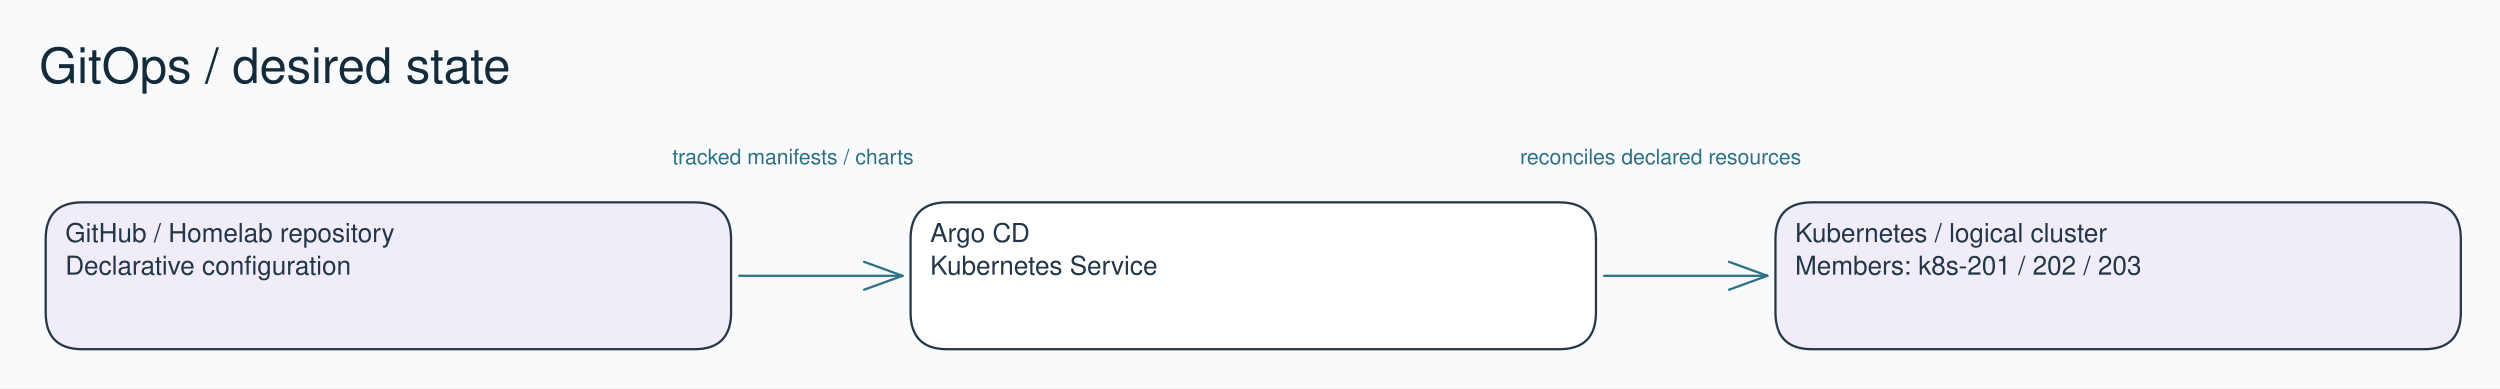
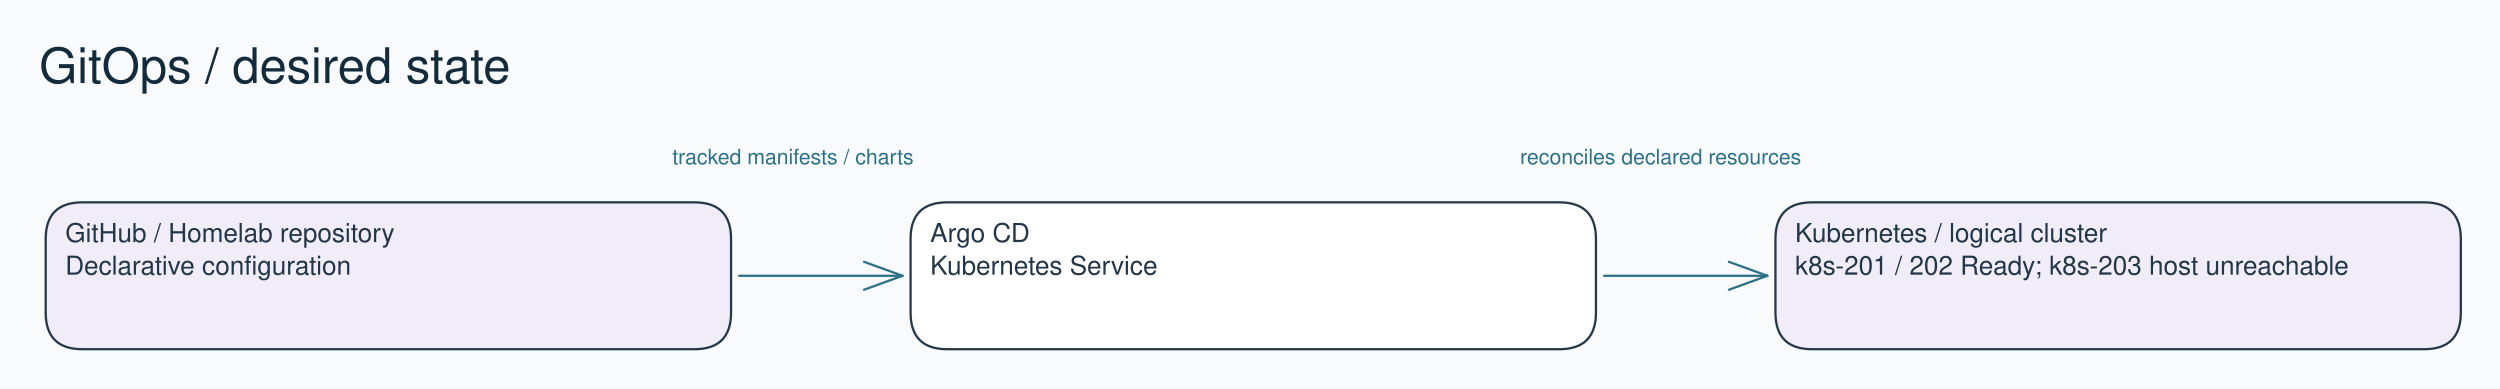
<svg xmlns="http://www.w3.org/2000/svg" version="1.1" viewBox="0 0 1532 238" width="1532" height="238">
  <defs>
    <style class="style-fonts">
      </style>
  </defs>
  <rect x="0" y="0" width="1532" height="238" fill="#f8fafc" />
  <g transform="translate(24 24) rotate(0 191.4 18.75)">
    <text x="0" y="26.851" font-family="Helvetica, sans-serif, Segoe UI Emoji" font-size="30px" fill="#142b3c" text-anchor="start" style="white-space: pre;" direction="ltr" dominant-baseline="alphabetic">GitOps / desired state</text>
  </g>
  <g stroke-linecap="round" transform="translate(28 124) rotate(0 210 45)">
    <path d="M22.5 0 C134.39 0, 246.29 0, 397.5 0 C412.5 0, 420 7.5, 420 22.5 C420 40.47, 420 58.44, 420 67.5 C420 82.5, 412.5 90, 397.5 90 C319.27 90, 241.05 90, 22.5 90 C7.5 90, 0 82.5, 0 67.5 C0 53.5, 0 39.51, 0 22.5 C0 7.5, 7.5 0, 22.5 0" stroke="none" stroke-width="0" fill="#f0edf9" />
    <path d="M22.5 0 C119.41 0, 216.32 0, 397.5 0 M22.5 0 C157.36 0, 292.23 0, 397.5 0 M397.5 0 C412.5 0, 420 7.5, 420 22.5 M397.5 0 C412.5 0, 420 7.5, 420 22.5 M420 22.5 C420 33.41, 420 44.32, 420 67.5 M420 22.5 C420 33.25, 420 43.99, 420 67.5 M420 67.5 C420 82.5, 412.5 90, 397.5 90 M420 67.5 C420 82.5, 412.5 90, 397.5 90 M397.5 90 C298.56 90, 199.63 90, 22.5 90 M397.5 90 C253.05 90, 108.6 90, 22.5 90 M22.5 90 C7.5 90, 0 82.5, 0 67.5 M22.5 90 C7.5 90, 0 82.5, 0 67.5 M0 67.5 C0 54.58, 0 41.66, 0 22.5 M0 67.5 C0 56.94, 0 46.39, 0 22.5 M0 22.5 C0 7.5, 7.5 0, 22.5 0 M0 22.5 C0 7.5, 7.5 0, 22.5 0" stroke="#263848" stroke-width="1.4" fill="none" />
  </g>
  <g transform="translate(40 134) rotate(0 198 35)">
    <text x="0" y="14.32" font-family="Helvetica, sans-serif, Segoe UI Emoji" font-size="16px" fill="#233647" text-anchor="start" style="white-space: pre;" direction="ltr" dominant-baseline="alphabetic">GitHub / Homelab repository</text>
    <text x="0" y="34.32" font-family="Helvetica, sans-serif, Segoe UI Emoji" font-size="16px" fill="#233647" text-anchor="start" style="white-space: pre;" direction="ltr" dominant-baseline="alphabetic">Declarative configuration</text>
  </g>
  <g stroke-linecap="round" transform="translate(558 124) rotate(0 210 45)">
    <path d="M22.5 0 C149.38 0, 276.26 0, 397.5 0 C412.5 0, 420 7.5, 420 22.5 C420 33.75, 420 45.01, 420 67.5 C420 82.5, 412.5 90, 397.5 90 C292.71 90, 187.92 90, 22.5 90 C7.5 90, 0 82.5, 0 67.5 C0 49.61, 0 31.72, 0 22.5 C0 7.5, 7.5 0, 22.5 0" stroke="none" stroke-width="0" fill="#ffffff" />
    <path d="M22.5 0 C119.41 0, 216.32 0, 397.5 0 M22.5 0 C136.36 0, 250.22 0, 397.5 0 M397.5 0 C412.5 0, 420 7.5, 420 22.5 M397.5 0 C412.5 0, 420 7.5, 420 22.5 M420 22.5 C420 34.99, 420 47.47, 420 67.5 M420 22.5 C420 32.3, 420 42.11, 420 67.5 M420 67.5 C420 82.5, 412.5 90, 397.5 90 M420 67.5 C420 82.5, 412.5 90, 397.5 90 M397.5 90 C286.81 90, 176.12 90, 22.5 90 M397.5 90 C316.19 90, 234.87 90, 22.5 90 M22.5 90 C7.5 90, 0 82.5, 0 67.5 M22.5 90 C7.5 90, 0 82.5, 0 67.5 M0 67.5 C0 55.77, 0 44.04, 0 22.5 M0 67.5 C0 50.07, 0 32.63, 0 22.5 M0 22.5 C0 7.5, 7.5 0, 22.5 0 M0 22.5 C0 7.5, 7.5 0, 22.5 0" stroke="#263848" stroke-width="1.4" fill="none" />
  </g>
  <g transform="translate(570 134) rotate(0 198 35)">
    <text x="0" y="14.32" font-family="Helvetica, sans-serif, Segoe UI Emoji" font-size="16px" fill="#233647" text-anchor="start" style="white-space: pre;" direction="ltr" dominant-baseline="alphabetic">Argo CD</text>
    <text x="0" y="34.32" font-family="Helvetica, sans-serif, Segoe UI Emoji" font-size="16px" fill="#233647" text-anchor="start" style="white-space: pre;" direction="ltr" dominant-baseline="alphabetic">Kubernetes Service</text>
  </g>
  <g stroke-linecap="round">
    <g transform="translate(453 169) rotate(0 50 0)">
      <path d="M0 0 C25.84 0, 51.69 0, 100 0 M0 0 C24.76 0, 49.52 0, 100 0" stroke="#2c7185" stroke-width="1.4" fill="none" />
    </g>
    <g transform="translate(453 169) rotate(0 50 0)">
      <path d="M76.51 8.55 C82.58 6.34, 88.65 4.13, 100 0 M76.51 8.55 C82.32 6.43, 88.14 4.32, 100 0" stroke="#2c7185" stroke-width="1.4" fill="none" />
    </g>
    <g transform="translate(453 169) rotate(0 50 0)">
      <path d="M76.51 -8.55 C82.58 -6.34, 88.65 -4.13, 100 0 M76.51 -8.55 C82.32 -6.43, 88.14 -4.32, 100 0" stroke="#2c7185" stroke-width="1.4" fill="none" />
    </g>
  </g>
  <mask />
  <g transform="translate(412 89) rotate(0 98.02 8.125)">
    <text x="0" y="11.635" font-family="Helvetica, sans-serif, Segoe UI Emoji" font-size="13px" fill="#2c7185" text-anchor="start" style="white-space: pre;" direction="ltr" dominant-baseline="alphabetic">tracked manifests / charts</text>
  </g>
  <g stroke-linecap="round" transform="translate(1088 124) rotate(0 210 45)">
    <path d="M22.5 0 C104.36 0, 186.22 0, 397.5 0 C412.5 0, 420 7.5, 420 22.5 C420 38.32, 420 54.14, 420 67.5 C420 82.5, 412.5 90, 397.5 90 C314.57 90, 231.65 90, 22.5 90 C7.5 90, 0 82.5, 0 67.5 C0 50.83, 0 34.16, 0 22.5 C0 7.5, 7.5 0, 22.5 0" stroke="none" stroke-width="0" fill="#f0edf9" />
    <path d="M22.5 0 C119.42 0, 216.34 0, 397.5 0 M22.5 0 C169.35 0, 316.2 0, 397.5 0 M397.5 0 C412.5 0, 420 7.5, 420 22.5 M397.5 0 C412.5 0, 420 7.5, 420 22.5 M420 22.5 C420 38.14, 420 53.77, 420 67.5 M420 22.5 C420 39.42, 420 56.33, 420 67.5 M420 67.5 C420 82.5, 412.5 90, 397.5 90 M420 67.5 C420 82.5, 412.5 90, 397.5 90 M397.5 90 C263.3 90, 129.1 90, 22.5 90 M397.5 90 C292.46 90, 187.41 90, 22.5 90 M22.5 90 C7.5 90, 0 82.5, 0 67.5 M22.5 90 C7.5 90, 0 82.5, 0 67.5 M0 67.5 C0 58.14, 0 48.79, 0 22.5 M0 67.5 C0 54.31, 0 41.12, 0 22.5 M0 22.5 C0 7.5, 7.5 0, 22.5 0 M0 22.5 C0 7.5, 7.5 0, 22.5 0" stroke="#263848" stroke-width="1.4" fill="none" />
  </g>
  <g transform="translate(1100 134) rotate(0 198 35)">
    <text x="0" y="14.32" font-family="Helvetica, sans-serif, Segoe UI Emoji" font-size="16px" fill="#233647" text-anchor="start" style="white-space: pre;" direction="ltr" dominant-baseline="alphabetic">Kubernetes / logical cluster</text>
-     <text x="0" y="34.32" font-family="Helvetica, sans-serif, Segoe UI Emoji" font-size="16px" fill="#233647" text-anchor="start" style="white-space: pre;" direction="ltr" dominant-baseline="alphabetic">Members: k8s-201 / 202 / 203</text>
+     <text x="0" y="34.32" font-family="Helvetica, sans-serif, Segoe UI Emoji" font-size="16px" fill="#233647" text-anchor="start" style="white-space: pre;" direction="ltr" dominant-baseline="alphabetic">k8s-201 / 202 Ready; k8s-203 host unreachable</text>
  </g>
  <g stroke-linecap="round">
    <g transform="translate(983 169) rotate(0 50 0)">
      <path d="M0 0 C25.85 0, 51.69 0, 100 0 M0 0 C33.56 0, 67.12 0, 100 0" stroke="#2c7185" stroke-width="1.4" fill="none" />
    </g>
    <g transform="translate(983 169) rotate(0 50 0)">
      <path d="M76.51 8.55 C82.58 6.34, 88.65 4.13, 100 0 M76.51 8.55 C84.39 5.68, 92.28 2.81, 100 0" stroke="#2c7185" stroke-width="1.4" fill="none" />
    </g>
    <g transform="translate(983 169) rotate(0 50 0)">
      <path d="M76.51 -8.55 C82.58 -6.34, 88.65 -4.13, 100 0 M76.51 -8.55 C84.39 -5.68, 92.28 -2.81, 100 0" stroke="#2c7185" stroke-width="1.4" fill="none" />
    </g>
  </g>
  <mask />
  <g transform="translate(931.5 89) rotate(0 109.33 8.125)">
    <text x="0" y="11.635" font-family="Helvetica, sans-serif, Segoe UI Emoji" font-size="13px" fill="#2c7185" text-anchor="start" style="white-space: pre;" direction="ltr" dominant-baseline="alphabetic">reconciles declared resources</text>
  </g>
</svg>
